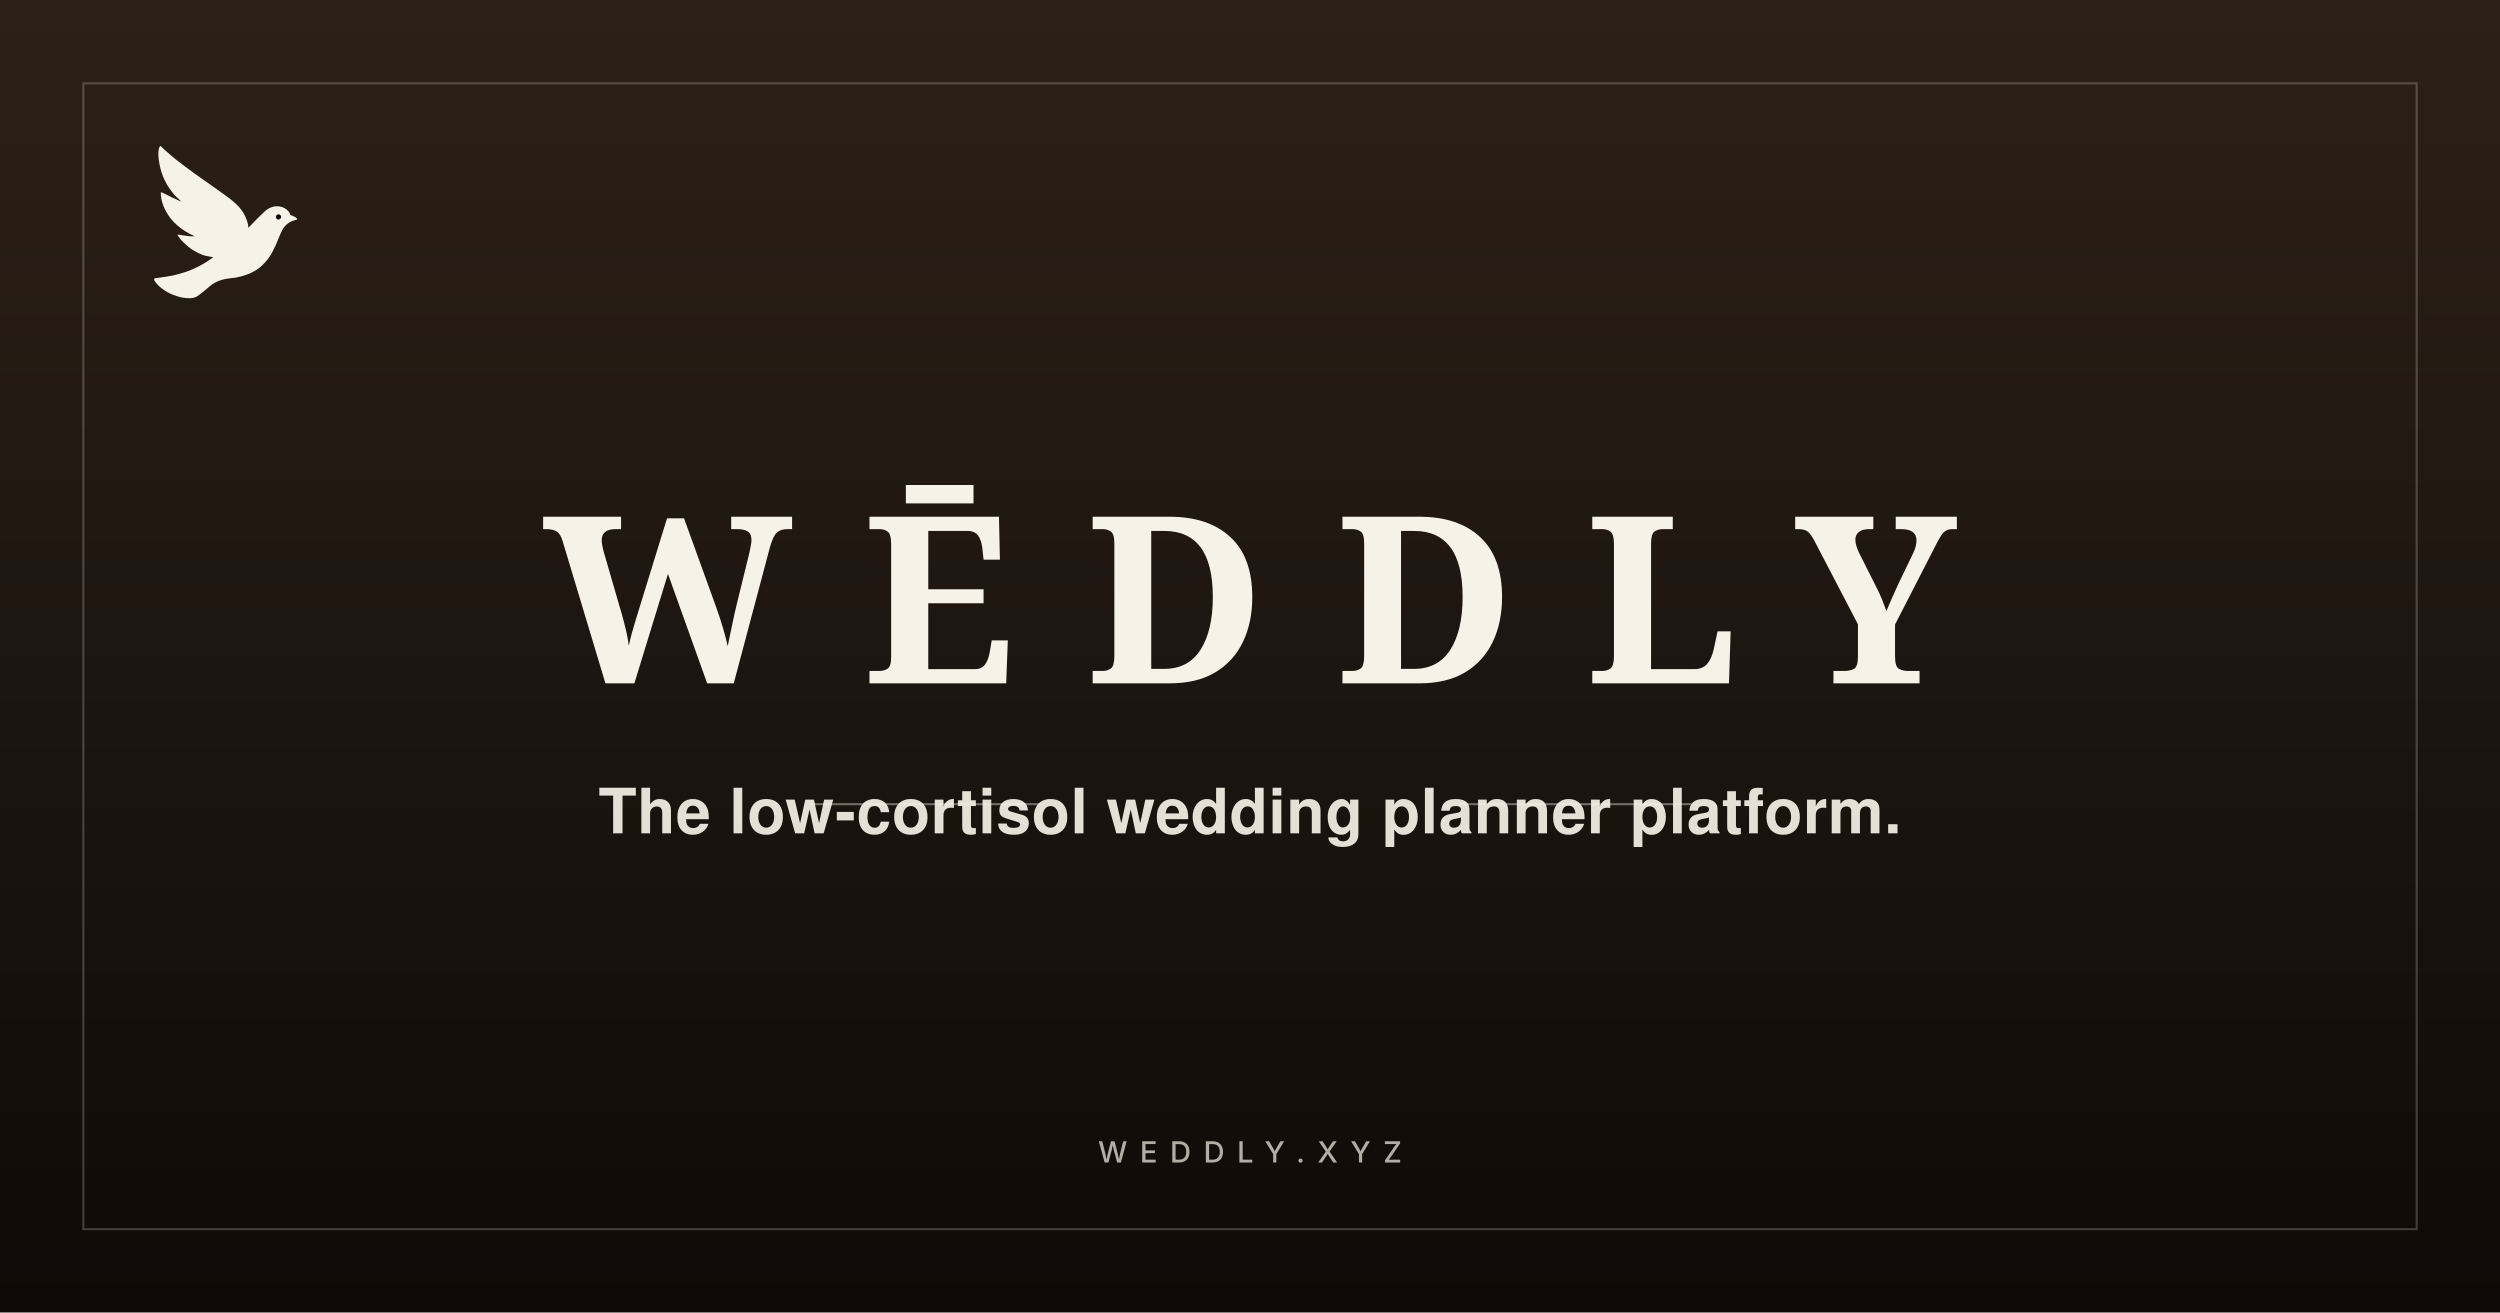
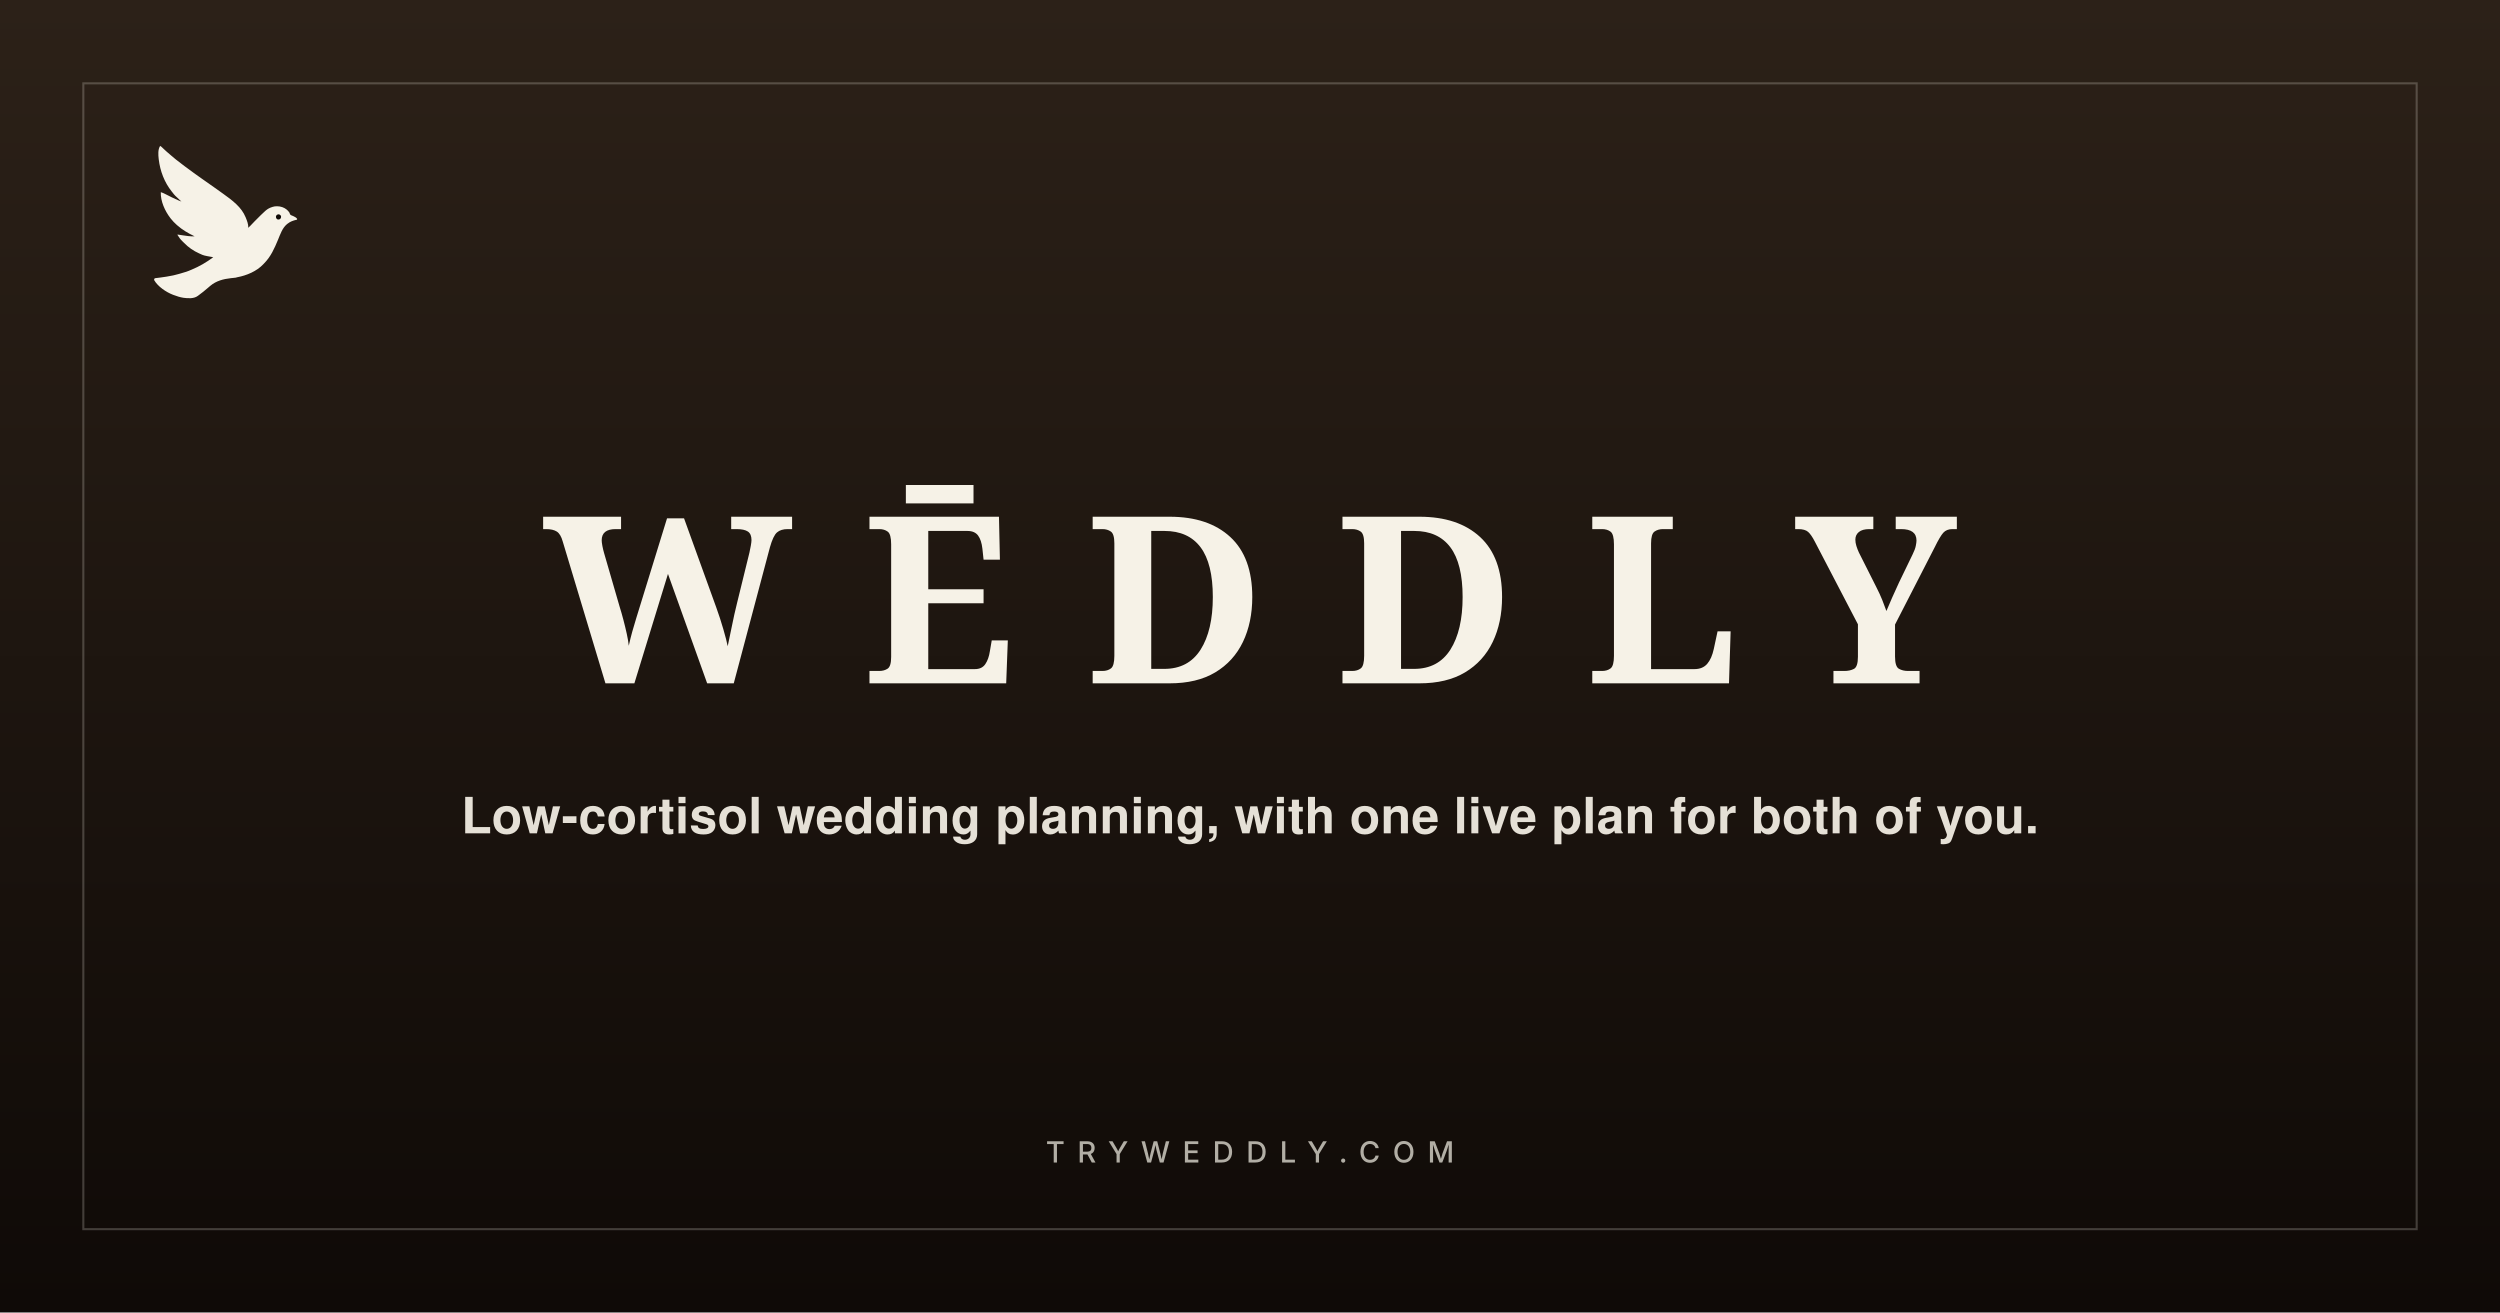
<svg xmlns="http://www.w3.org/2000/svg" width="1200" height="630" viewBox="0 0 1200 630">
  <linearGradient id="bg" x1="0" y1="0" x2="0" y2="1">
    <stop offset="0" stop-color="#2c2118" />
    <stop offset="1" stop-color="#0f0a07" />
  </linearGradient>
  <rect width="1200" height="630" fill="url(#bg)" />
  <rect x="40" y="40" width="1120" height="550" fill="none" stroke="#f6f2e7" stroke-width="1" stroke-opacity="0.22" />
  <svg x="74" y="70" width="68.6" height="73.5" viewBox="337 282 624 668" preserveAspectRatio="xMidYMid meet">
    <path d="M0 0 C3.899 2.133 6.739 4.552 9.812 7.75 C13.34 11.35 16.917 14.755 20.746 18.027 C23.104 20.091 25.394 22.217 27.683 24.357 C32.854 29.188 38.095 33.786 43.676 38.145 C46.005 40.004 48.224 41.943 50.438 43.938 C55.482 48.472 60.721 52.742 66 57 C67.111 57.904 68.221 58.807 69.332 59.711 C78.152 66.856 87.186 73.689 96.285 80.473 C100.074 83.299 103.828 86.165 107.562 89.062 C119.307 98.135 131.324 106.855 143.422 115.449 C147.57 118.399 151.69 121.389 155.812 124.375 C163.8 130.154 171.84 135.854 179.904 141.525 C181.985 142.989 184.063 144.457 186.141 145.926 C193.747 151.303 201.366 156.662 209 162 C217.326 167.822 225.632 173.671 233.928 179.537 C236.018 181.013 238.11 182.485 240.203 183.957 C248.336 189.679 256.428 195.454 264.482 201.287 C268.401 204.125 272.326 206.951 276.27 209.753 C295.652 223.526 314.799 237.528 332 254 C332.527 254.5 333.054 254.999 333.597 255.514 C349.975 271.12 364.42 289.909 373 311 C373.296 311.705 373.593 312.41 373.898 313.137 C379.542 326.793 385.434 341.993 385 357 C385.66 357 386.32 357 387 357 C387 356.34 387 355.68 387 355 C388.769 353.3 390.664 351.792 392.566 350.242 C394.564 348.402 396.235 346.598 397.984 344.536 C402.643 339.18 407.661 334.195 412.684 329.184 C413.708 328.158 414.733 327.133 415.757 326.107 C417.893 323.97 420.03 321.834 422.169 319.7 C424.89 316.985 427.606 314.266 430.322 311.545 C432.433 309.43 434.547 307.317 436.661 305.205 C437.663 304.204 438.664 303.202 439.664 302.2 C444.728 297.126 449.814 292.144 455.27 287.491 C457.122 285.895 458.904 284.235 460.688 282.562 C469.011 275.316 478.474 270.19 489 267 C489.723 266.75 490.447 266.5 491.192 266.242 C497.368 264.199 502.888 263.521 509.375 263.625 C510.294 263.634 511.213 263.644 512.16 263.654 C519.124 263.808 525.413 264.638 532 267 C532.967 267.317 533.934 267.634 534.93 267.961 C547.115 272.424 558.093 280.941 565 292 C565.527 293.554 566.029 295.116 566.5 296.688 C567.893 300.259 568.985 300.992 572.445 302.871 C575.243 304.092 578.082 305.196 580.926 306.305 C587.131 308.762 593.772 312.719 598 318 C598 319.32 598 320.64 598 322 C597.031 322.208 596.061 322.415 595.062 322.629 C580.807 325.84 567.468 330.7 556 340 C554.757 340.982 554.757 340.982 553.488 341.984 C533.433 358.815 524.509 386.357 514.737 409.833 C499.124 447.324 483.576 482.963 454.7 512.26 C453.196 513.8 451.729 515.363 450.273 516.949 C421.483 547.478 377.495 565.952 336.844 573.422 C334.067 573.858 334.067 573.858 332 575 C329.046 575.379 326.099 575.712 323.137 576.016 C321.279 576.217 319.422 576.419 317.564 576.621 C314.659 576.934 311.753 577.243 308.846 577.542 C276.434 580.889 244.407 589.569 219 611 C218.448 611.466 217.896 611.931 217.327 612.411 C214.327 614.949 211.346 617.509 208.379 620.086 C204.55 623.404 200.631 626.607 196.695 629.797 C193.85 632.122 191.052 634.499 188.25 636.875 C181.924 642.156 175.344 647.038 168.635 651.819 C167.273 652.803 165.937 653.823 164.609 654.852 C147.217 667.796 122.141 665.839 101.668 663.148 C86.861 660.822 72.941 656.407 59 651 C57.881 650.591 56.762 650.183 55.609 649.762 C26.187 638.461 -9.994 614.124 -26 586 C-26.418 583.344 -26.418 583.344 -26 581 C-24.291 578.682 -23.238 578.058 -20.413 577.372 C-19.376 577.252 -18.338 577.131 -17.27 577.008 C-16.091 576.863 -14.912 576.718 -13.697 576.569 C-11.774 576.349 -11.774 576.349 -9.812 576.125 C-7.069 575.788 -4.328 575.441 -1.586 575.094 C-0.878 575.005 -0.17 574.917 0.559 574.826 C18.688 572.547 36.726 569.606 54.625 565.938 C55.767 565.704 56.909 565.471 58.086 565.231 C65.111 563.746 71.994 561.937 78.883 559.912 C81.704 559.087 84.532 558.311 87.375 557.562 C93.373 555.941 99.285 554.063 105.207 552.188 C108.212 551.247 111.221 550.358 114.25 549.5 C117.778 548.447 121.132 547.16 124.523 545.727 C128.705 543.966 132.89 542.218 137.086 540.492 C171.429 526.257 202.302 508.315 232 486 C231.282 485.875 230.563 485.749 229.823 485.62 C190.589 478.721 190.589 478.721 174 471 C172.845 470.487 171.69 469.974 170.5 469.445 C145.475 458.224 123 442.838 104 423 C103.154 422.154 102.309 421.309 101.438 420.438 C100.231 419.231 100.231 419.231 99 418 C98.254 417.306 98.254 417.306 97.492 416.598 C89.311 408.816 81.552 398.862 76 389 C76 388.34 76 387.68 76 387 C82.147 387.686 88.211 388.704 94.304 389.765 C113.217 393.041 131.772 395.397 151 395 C150.262 394.644 149.524 394.288 148.763 393.921 C122.163 381.028 97.273 366.584 75 347 C73.654 345.822 73.654 345.822 72.281 344.621 C63.002 336.387 54.653 327.775 47 318 C46.246 317.04 45.492 316.079 44.715 315.09 C21.099 284.344 1.396 241.466 3 202 C10.915 204.261 17.979 207.876 25.271 211.609 C30.43 214.238 35.608 216.829 40.785 219.422 C42.663 220.363 44.539 221.307 46.415 222.251 C47.581 222.836 48.748 223.421 49.949 224.023 C50.994 224.549 52.039 225.074 53.116 225.615 C55.712 226.862 58.32 227.95 61 229 C62.967 229.962 64.925 230.942 66.875 231.938 C75.374 236.213 84.115 239.62 93 243 C92.103 242.175 91.206 241.35 90.281 240.5 C63.763 216.004 63.763 216.004 53 202 C51.824 200.532 51.824 200.532 50.625 199.035 C18.602 158.808 0.046 109.8 -6 59 C-6.103 58.156 -6.206 57.313 -6.312 56.444 C-8.356 38.235 -9.918 16.127 0 0 Z " fill="#f6f2e7" transform="translate(363,282)" />
    <path d="M0 0 C3.704 2.027 5.654 3.48 8 7 C8.463 11.999 8.104 15.009 5 19 C2.456 21.837 0.244 22.274 -3.438 22.5 C-7.184 22.389 -7.893 22.084 -11 19.625 C-13.803 15.946 -14.34 13.717 -14.289 9.035 C-13.836 5.846 -12.261 4.196 -10 2 C-6.245 -0.503 -4.453 -0.453 0 0 Z " fill="#0f0a07" transform="translate(883,581)" />
  </svg>
  <text x="600" y="328" font-family="'Cormorant Garamond', Georgia, serif" font-size="112" font-weight="600" letter-spacing="34" fill="#f6f2e7" text-anchor="middle">WĒDDLY</text>
-   <line x1="388" y1="386" x2="500" y2="386" stroke="#f6f2e7" stroke-width="1" stroke-opacity="0.4" />
-   <line x1="700" y1="386" x2="812" y2="386" stroke="#f6f2e7" stroke-width="1" stroke-opacity="0.4" />
-   <text x="600" y="400" font-family="'General Sans', 'Helvetica Neue', Helvetica, Arial, sans-serif" font-size="30" font-weight="700" letter-spacing="0.3" fill="#f6f2e7" fill-opacity="0.92" text-anchor="middle">The low-cortisol wedding planner platform.</text>
-   <text x="600" y="558" font-family="'Inter', system-ui, sans-serif" font-size="14" font-weight="500" letter-spacing="6" fill="#f6f2e7" fill-opacity="0.7" text-anchor="middle">WEDDLY.XYZ</text>
+   <text x="600" y="400" font-family="'General Sans', 'Helvetica Neue', Helvetica, Arial, sans-serif" font-size="24" font-weight="600" letter-spacing="0.15" fill="#f6f2e7" fill-opacity="0.92" text-anchor="middle">Low-cortisol wedding planning, with one live plan for both of you.</text>
+   <text x="600" y="558" font-family="'Inter', system-ui, sans-serif" font-size="14" font-weight="500" letter-spacing="6" fill="#f6f2e7" fill-opacity="0.7" text-anchor="middle">TRYWEDDLY.COM</text>
</svg>
